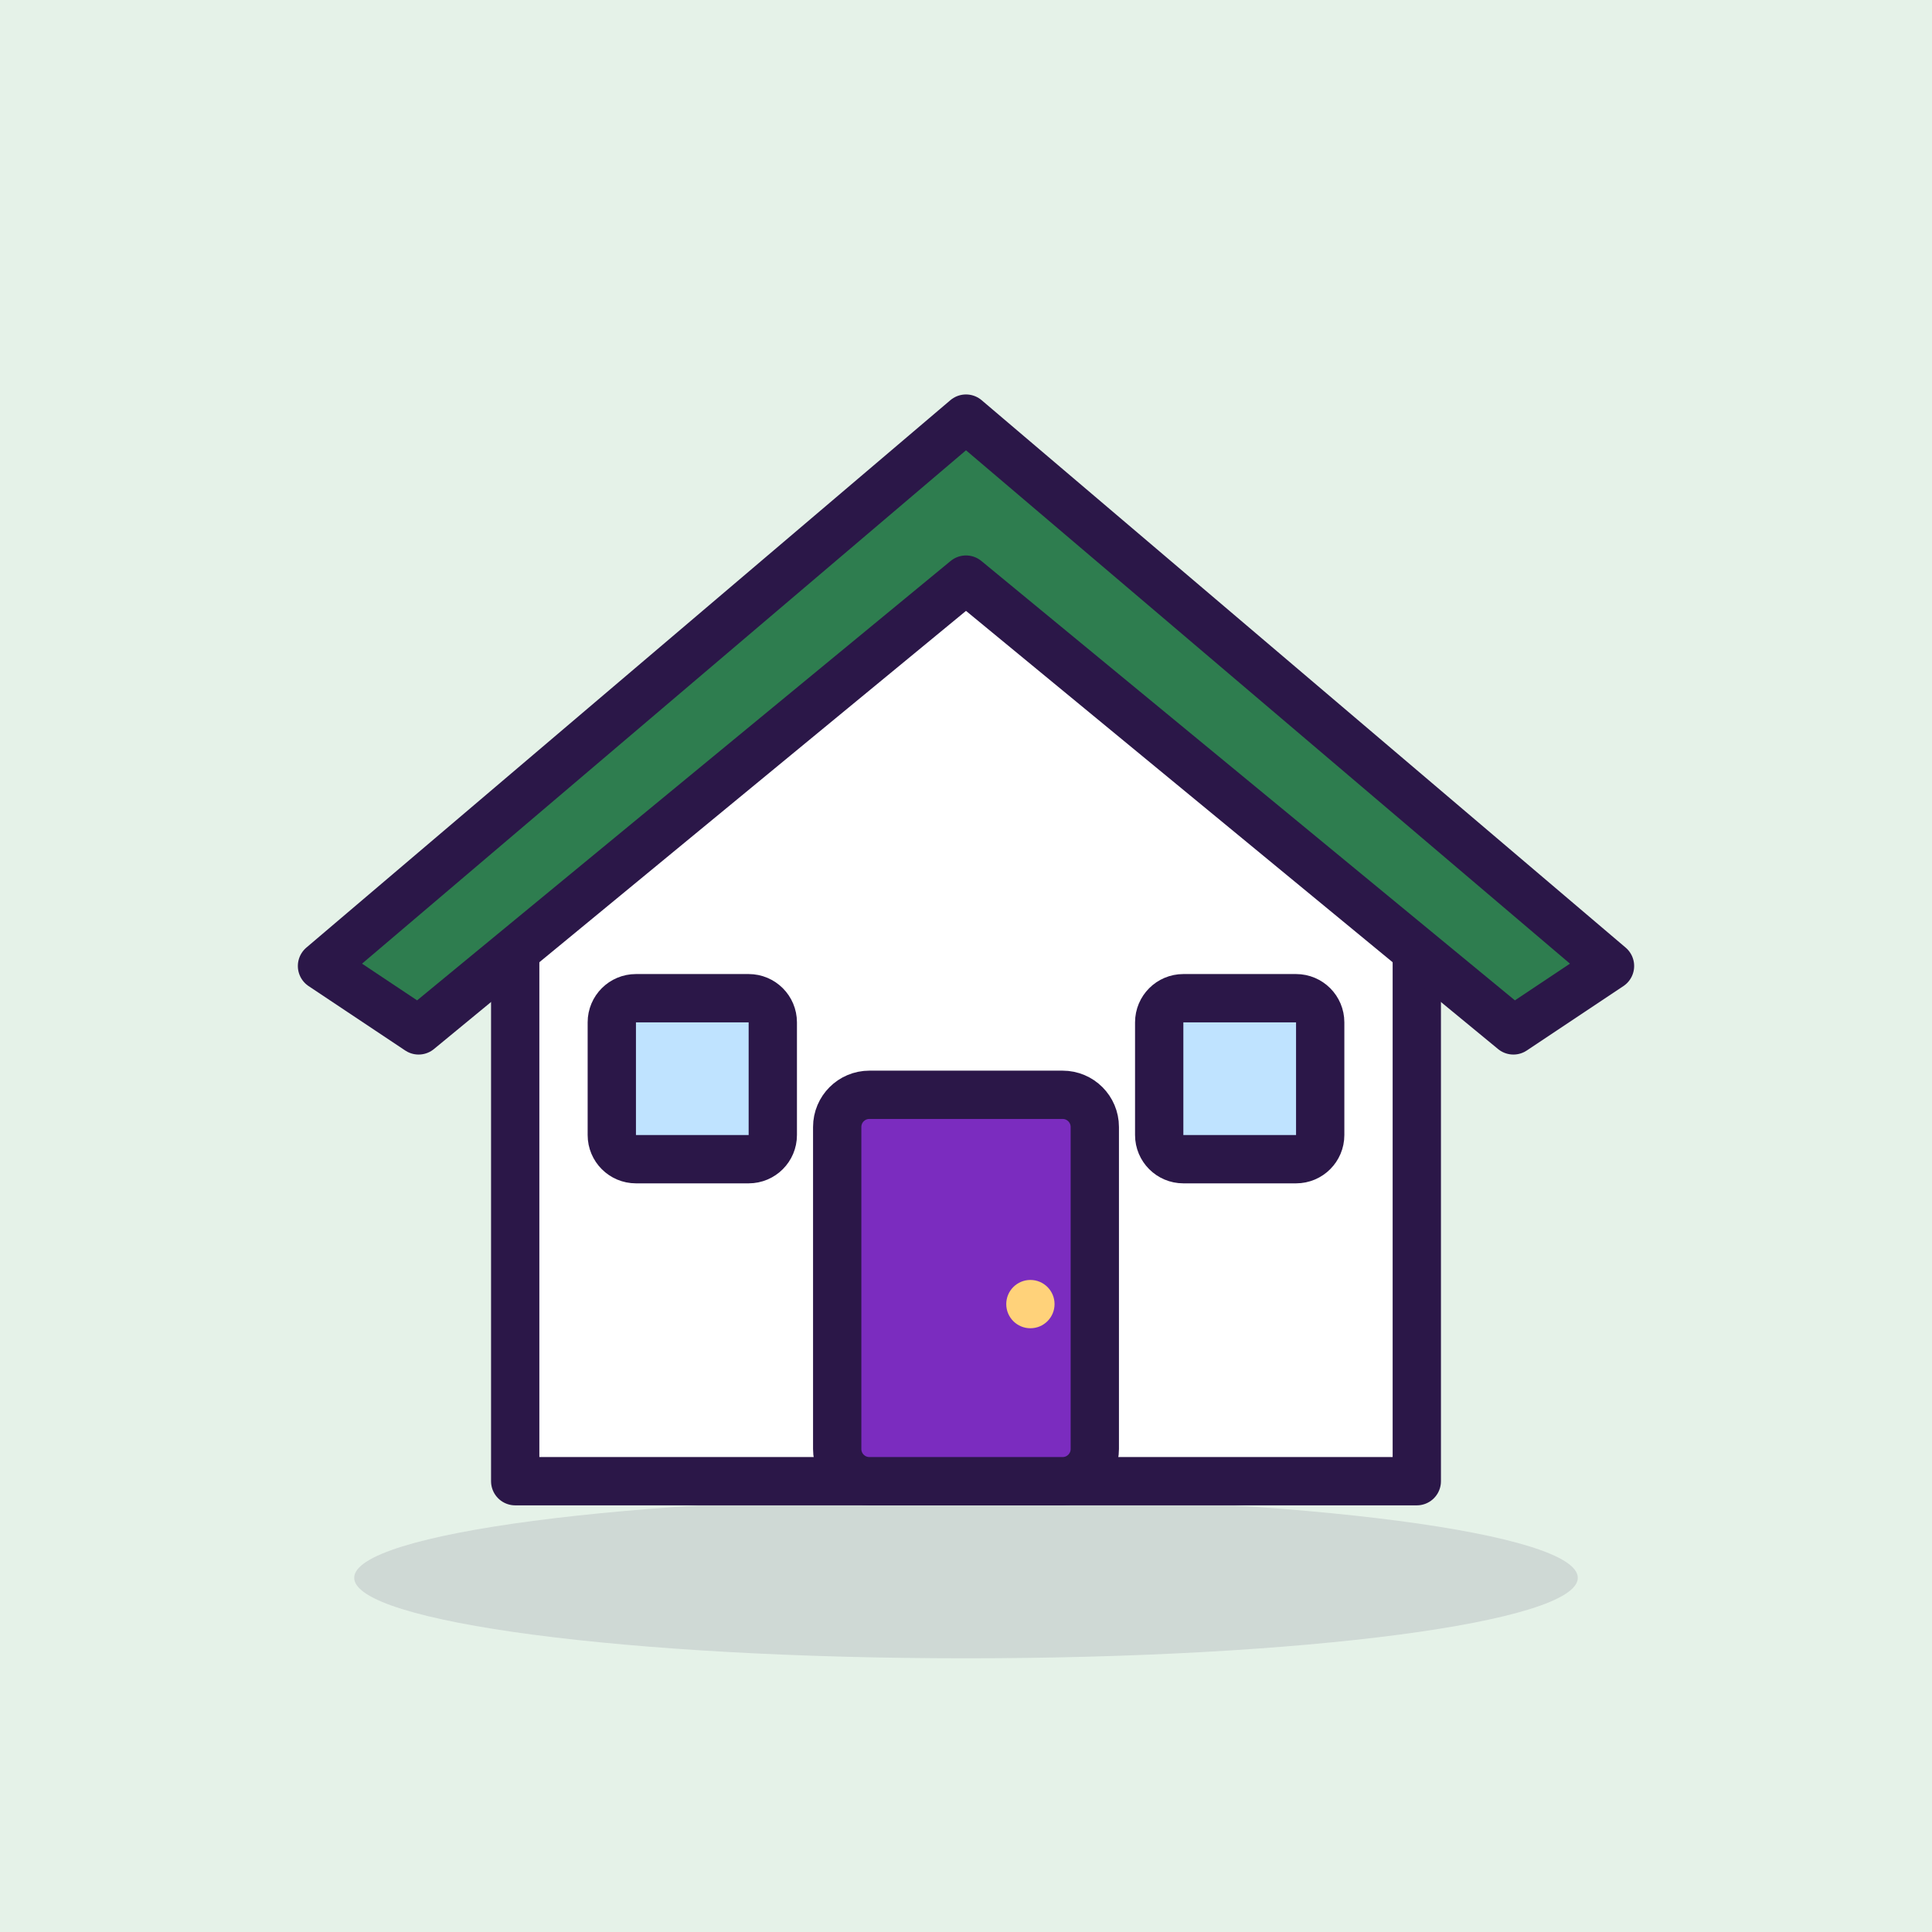
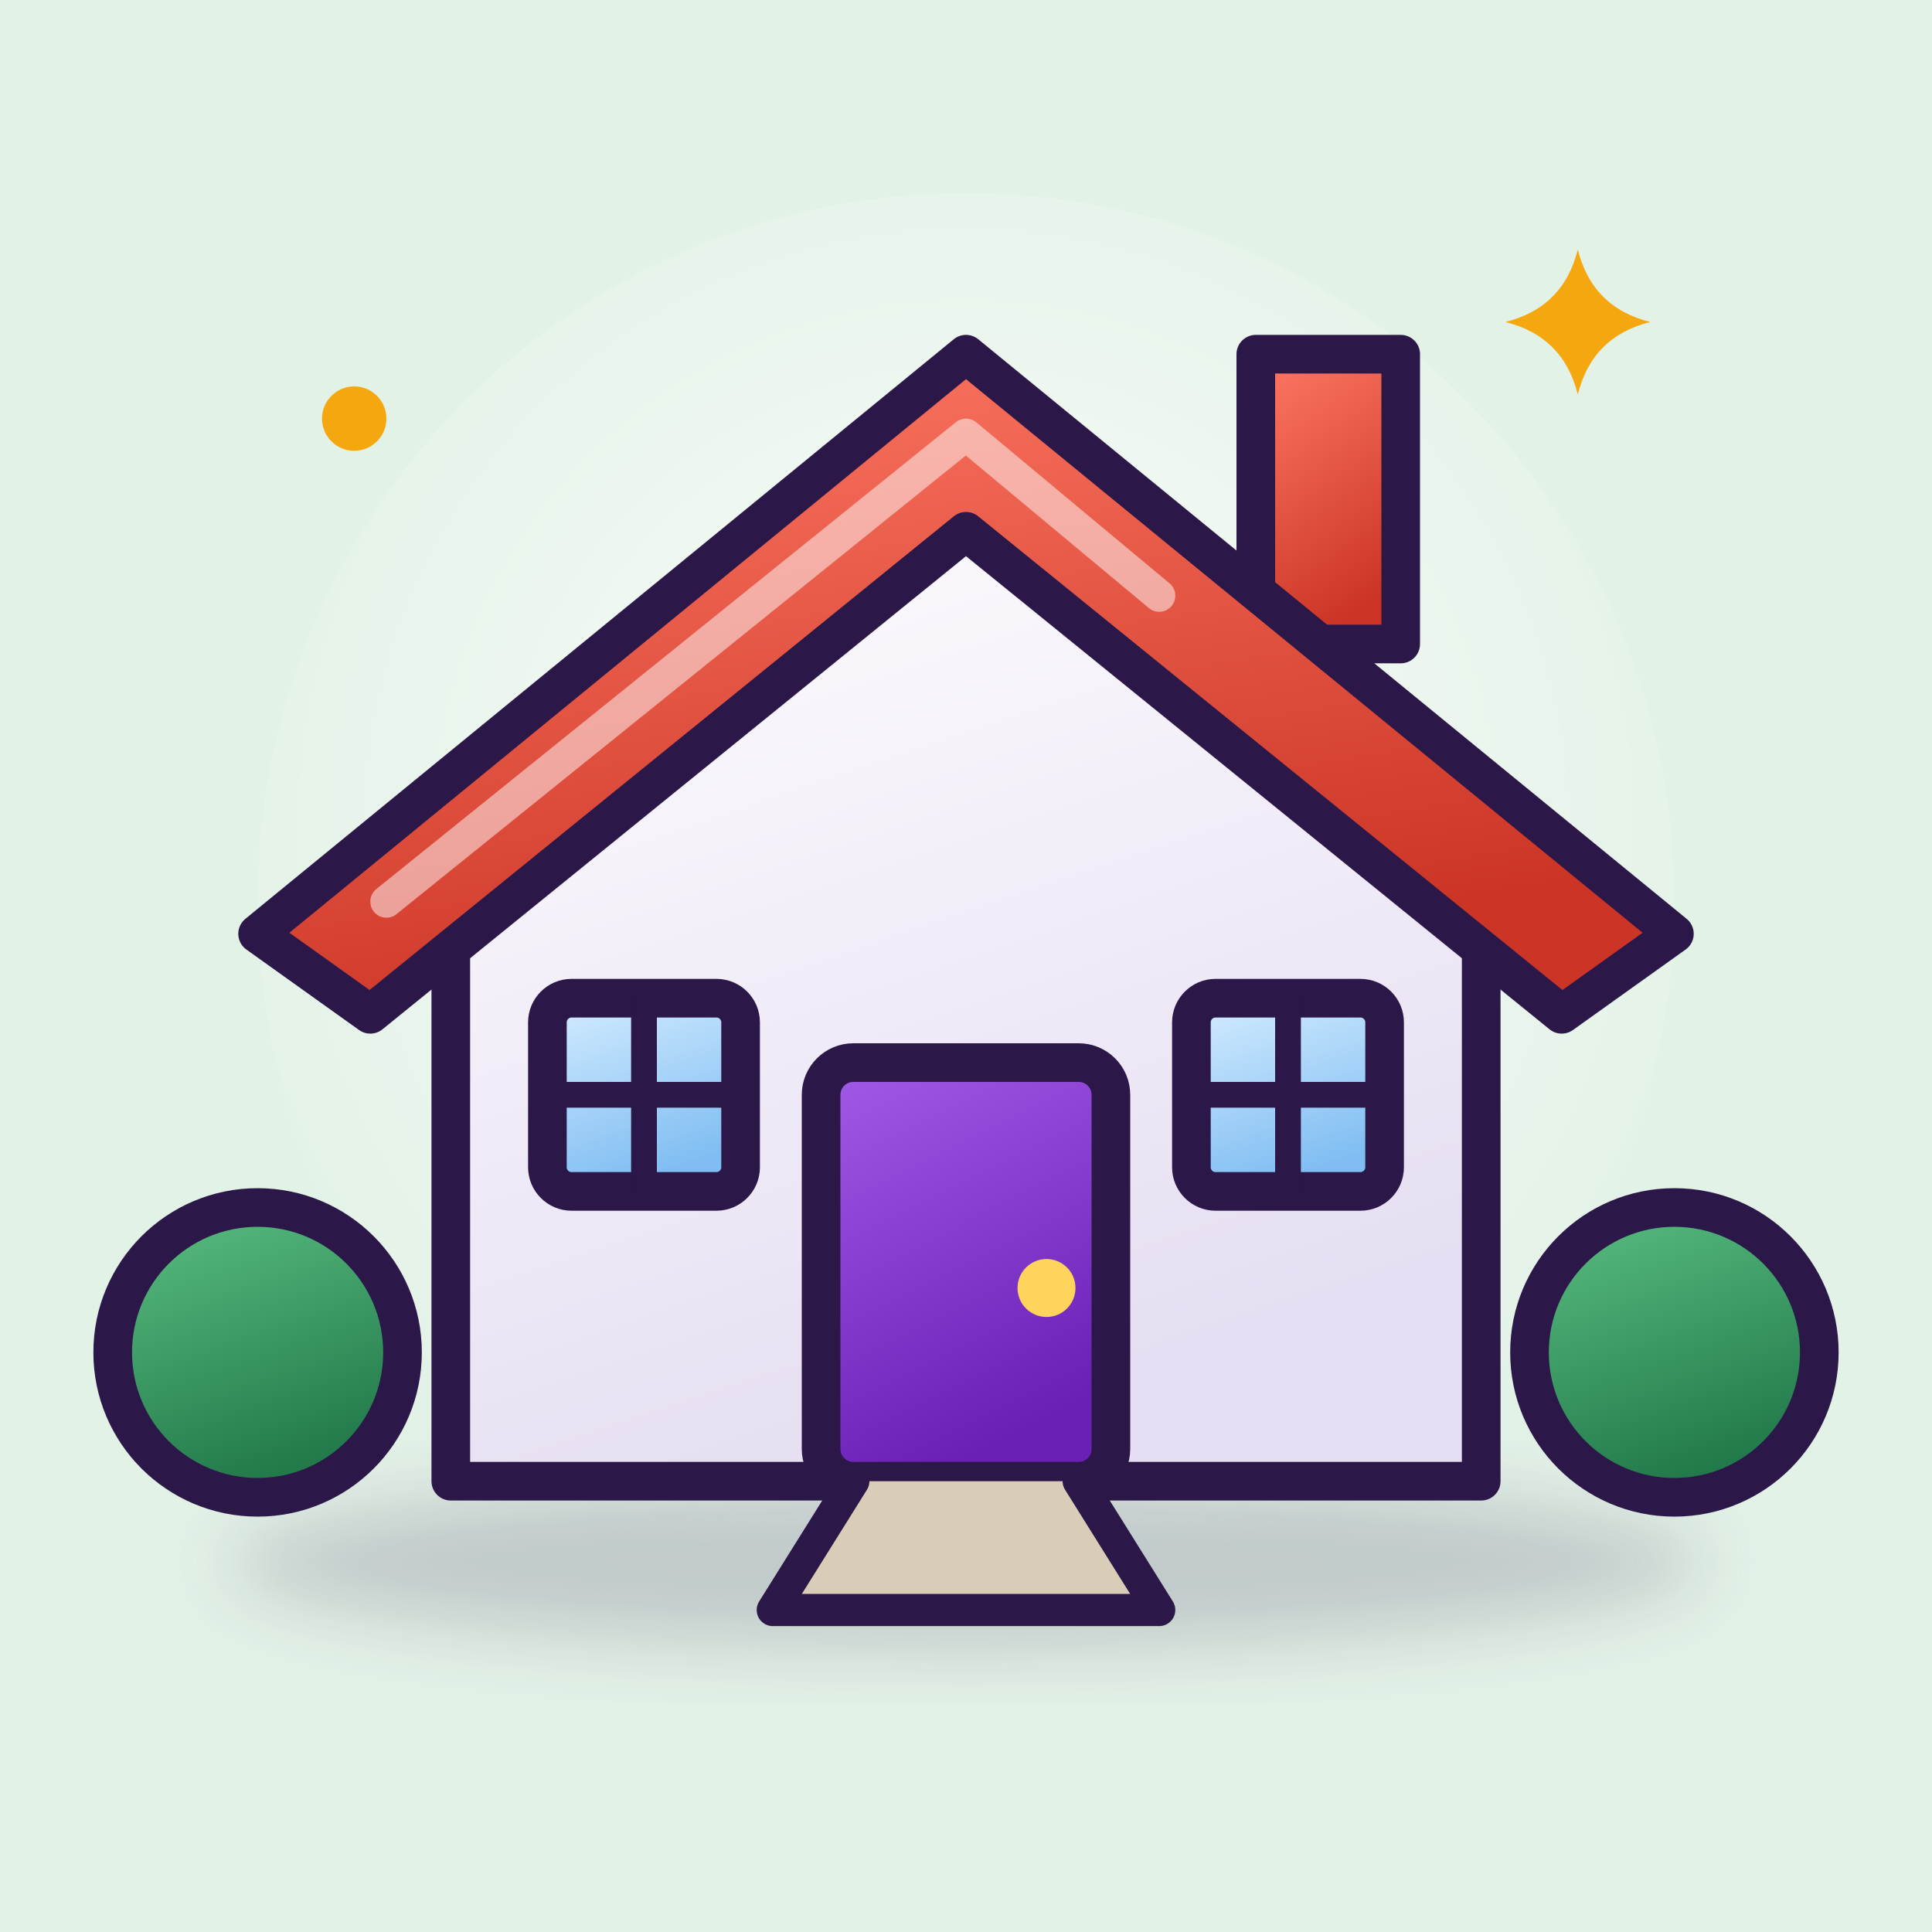
<svg xmlns="http://www.w3.org/2000/svg" viewBox="0 0 120 120" role="img">
-   <rect width="120" height="120" fill="#E5F2E8" />
-   <ellipse cx="60" cy="98" rx="38" ry="5" fill="#2B1748" opacity="0.12" />
-   <g stroke="#2B1748" stroke-width="3" stroke-linejoin="round" stroke-linecap="round">
-     <path d="M24 58 L60 28 L96 58" fill="none" stroke-width="4" />
-     <path d="M32 54 V92 H88 V54 L60 32 Z" fill="#FFFFFF" />
-     <path d="M20 60 L60 26 L100 60 L94 64 L60 36 L26 64 Z" fill="#2E7D4F" />
-     <rect x="52" y="68" width="16" height="24" rx="2" fill="#7B2CBF" />
-     <rect x="38" y="62" width="10" height="10" rx="1.5" fill="#BFE3FF" />
-     <rect x="72" y="62" width="10" height="10" rx="1.5" fill="#BFE3FF" />
-     <circle cx="64" cy="81" r="1.5" fill="#FFD27A" stroke="none" />
+   <defs>
+     <linearGradient id="pur" x1="0" y1="0" x2="0.35" y2="1">
+       <stop offset="0" stop-color="#A35BE8" />
+       <stop offset="1" stop-color="#6A1FB5" />
+     </linearGradient>
+     <linearGradient id="purD" x1="0" y1="0" x2="0.35" y2="1">
+       <stop offset="0" stop-color="#7B2CBF" />
+       <stop offset="1" stop-color="#4A1287" />
+     </linearGradient>
+     <linearGradient id="gold" x1="0" y1="0" x2="0.35" y2="1">
+       <stop offset="0" stop-color="#FFD45C" />
+       <stop offset="1" stop-color="#F29A05" />
+     </linearGradient>
+     <linearGradient id="goldD" x1="0" y1="0" x2="0.35" y2="1">
+       <stop offset="0" stop-color="#F2A20C" />
+       <stop offset="1" stop-color="#C97A00" />
+     </linearGradient>
+     <linearGradient id="slate" x1="0" y1="0" x2="0.35" y2="1">
+       <stop offset="0" stop-color="#66737B" />
+       <stop offset="1" stop-color="#353F46" />
+     </linearGradient>
+     <linearGradient id="slateL" x1="0" y1="0" x2="0.35" y2="1">
+       <stop offset="0" stop-color="#B8C3CA" />
+       <stop offset="1" stop-color="#7F8C94" />
+     </linearGradient>
+     <linearGradient id="red" x1="0" y1="0" x2="0.35" y2="1">
+       <stop offset="0" stop-color="#FF7A66" />
+       <stop offset="1" stop-color="#CC3526" />
+     </linearGradient>
+     <linearGradient id="blue" x1="0" y1="0" x2="0.35" y2="1">
+       <stop offset="0" stop-color="#5DB0F5" />
+       <stop offset="1" stop-color="#1C64A8" />
+     </linearGradient>
+     <linearGradient id="green" x1="0" y1="0" x2="0.35" y2="1">
+       <stop offset="0" stop-color="#5CC183" />
+       <stop offset="1" stop-color="#22794A" />
+     </linearGradient>
+     <linearGradient id="greenD" x1="0" y1="0" x2="0.35" y2="1">
+       <stop offset="0" stop-color="#2F8F57" />
+       <stop offset="1" stop-color="#155A33" />
+     </linearGradient>
+     <linearGradient id="pink" x1="0" y1="0" x2="0.35" y2="1">
+       <stop offset="0" stop-color="#FF8FB5" />
+       <stop offset="1" stop-color="#D02F6B" />
+     </linearGradient>
+     <linearGradient id="teal" x1="0" y1="0" x2="0.35" y2="1">
+       <stop offset="0" stop-color="#4CC4D2" />
+       <stop offset="1" stop-color="#14808E" />
+     </linearGradient>
+     <linearGradient id="cream" x1="0" y1="0" x2="0.35" y2="1">
+       <stop offset="0" stop-color="#FFFFFF" />
+       <stop offset="1" stop-color="#E6DEF2" />
+     </linearGradient>
+     <linearGradient id="brown" x1="0" y1="0" x2="0.35" y2="1">
+       <stop offset="0" stop-color="#C68B52" />
+       <stop offset="1" stop-color="#7E4F22" />
+     </linearGradient>
+     <linearGradient id="screen" x1="0" y1="0" x2="0.35" y2="1">
+       <stop offset="0" stop-color="#D6EDFF" />
+       <stop offset="1" stop-color="#7FBDF2" />
+     </linearGradient>
+     <linearGradient id="wood" x1="0" y1="0" x2="0.35" y2="1">
+       <stop offset="0" stop-color="#E0A869" />
+       <stop offset="1" stop-color="#A8692E" />
+     </linearGradient>
+     <linearGradient id="glow" x1="0" y1="0" x2="0.35" y2="1">
+       <stop offset="0" stop-color="#FFF3C4" />
+       <stop offset="1" stop-color="#FFD45C" />
+     </linearGradient>
+     <linearGradient id="skin" x1="0" y1="0" x2="0.35" y2="1">
+       <stop offset="0" stop-color="#FFFFFF" />
+       <stop offset="1" stop-color="#F1EAF9" />
+     </linearGradient>
+     <filter id="soft" x="-30%" y="-30%" width="160%" height="160%">
+       <feGaussianBlur stdDeviation="2.2" />
+     </filter>
+     <radialGradient id="halo" cx="0.5" cy="0.45" r="0.55">
+       <stop offset="0" stop-color="#FFFFFF" stop-opacity="0.85" />
+       <stop offset="1" stop-color="#FFFFFF" stop-opacity="0" />
+     </radialGradient>
+   </defs>
+   <rect width="120" height="120" fill="#E3F2E7" />
+   <circle cx="60" cy="56" r="44" fill="url(#halo)" />
+   <path d="M98 15.5 Q98.9 19.1 102.5 20 Q98.9 20.9 98 24.5 Q97.1 20.9 93.5 20 Q97.1 19.1 98 15.5 Z" fill="#F5A70F" stroke="none" />
+   <circle cx="22" cy="26" r="2" fill="#F5A70F" opacity="1" stroke="none" />
+   <ellipse cx="60" cy="97" rx="46" ry="5.5" fill="#2B1748" opacity="0.18" filter="url(#soft)" />
+   <g stroke="#2B1748" stroke-width="2.4" stroke-linejoin="round" stroke-linecap="round">
+     <circle cx="16" cy="84" r="9" fill="url(#green)" />
+     <circle cx="104" cy="84" r="9" fill="url(#green)" />
+     <rect x="78" y="22" width="9" height="18" fill="url(#red)" />
+     <path d="M28 54 V92 H92 V54 L60 30 Z" fill="url(#cream)" />
+     <path d="M16 58 L60 22 L104 58 L97 63 L60 33 L23 63 Z" fill="url(#red)" />
+     <path d="M24 56 L60 27 L72 37" fill="none" stroke="#FFFFFF" stroke-width="2" opacity="0.5" />
+     <rect x="51" y="66" width="18" height="26" rx="2" fill="url(#pur)" />
+     <circle cx="65" cy="80" r="1.8" fill="#FFD45C" stroke="none" />
+     <rect x="34" y="62" width="12" height="12" rx="1.5" fill="url(#screen)" />
+     <path d="M40 62 V74 M34 68 H46" stroke-width="1.6" />
+     <rect x="74" y="62" width="12" height="12" rx="1.5" fill="url(#screen)" />
+     <path d="M80 62 V74 M74 68 H86" stroke-width="1.6" />
+     <path d="M53 92 L48 100 H72 L67 92" fill="#D9CDB8" stroke-width="2" />
  </g>
</svg>
